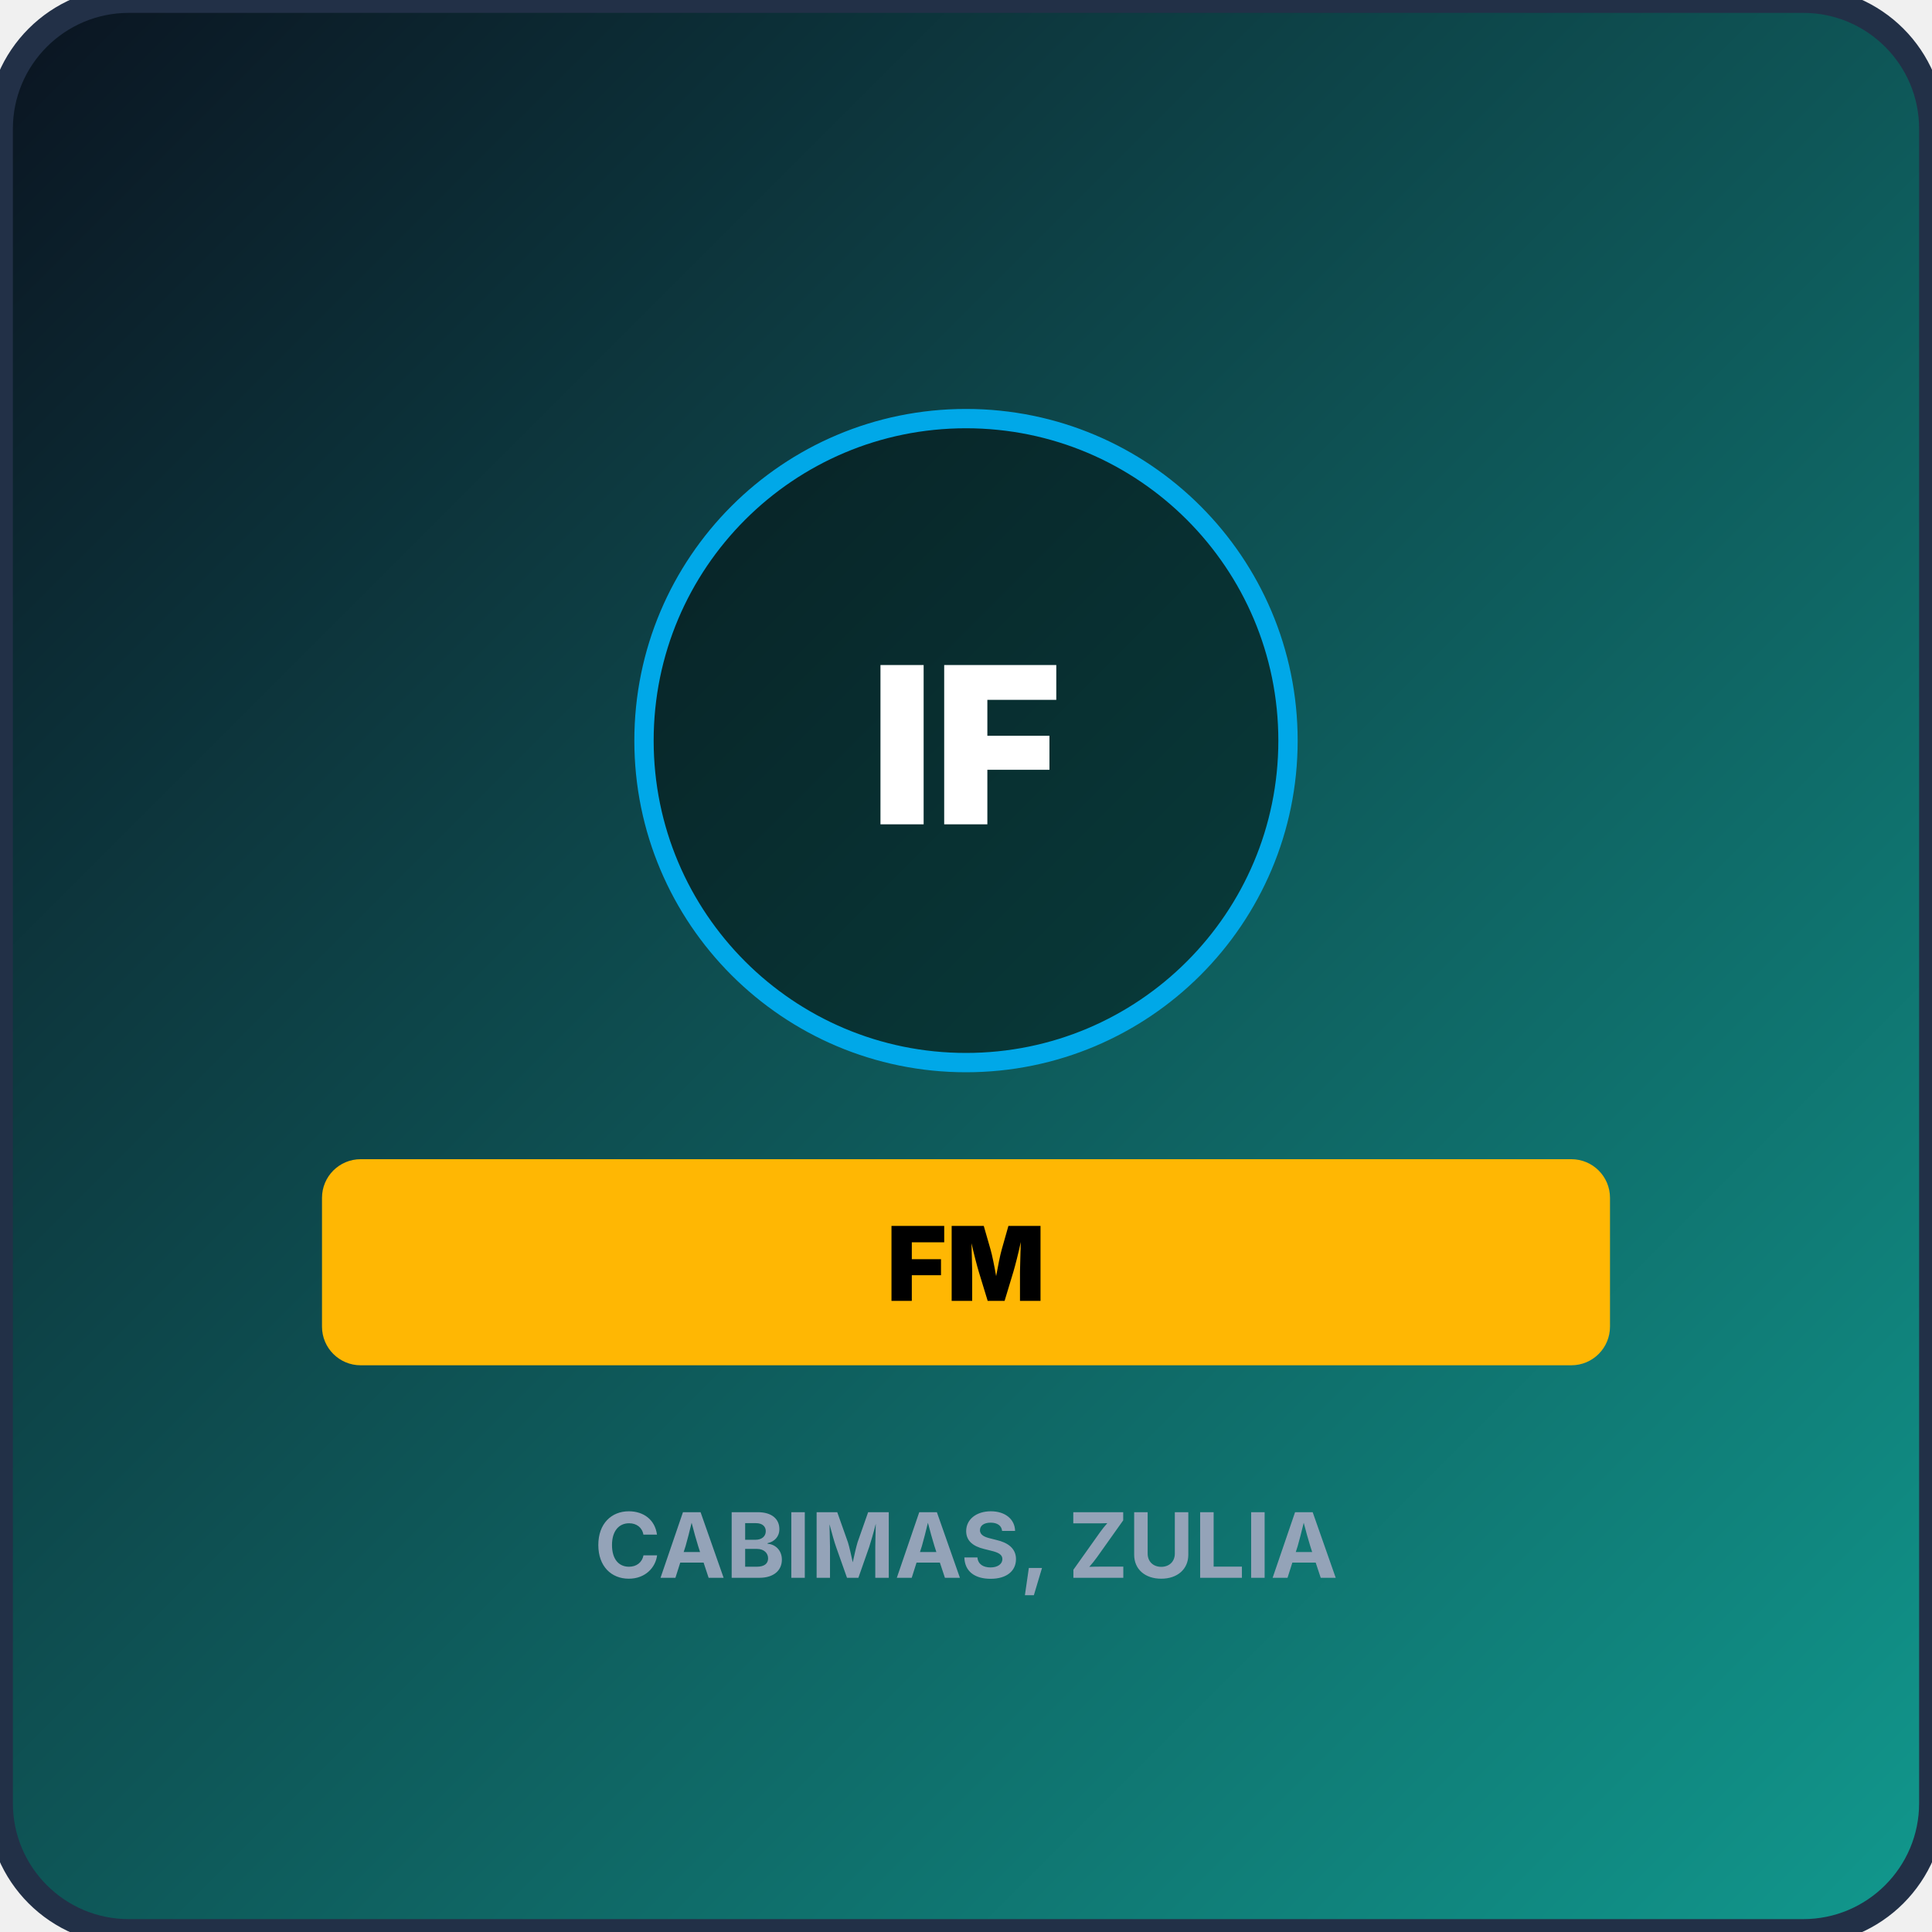
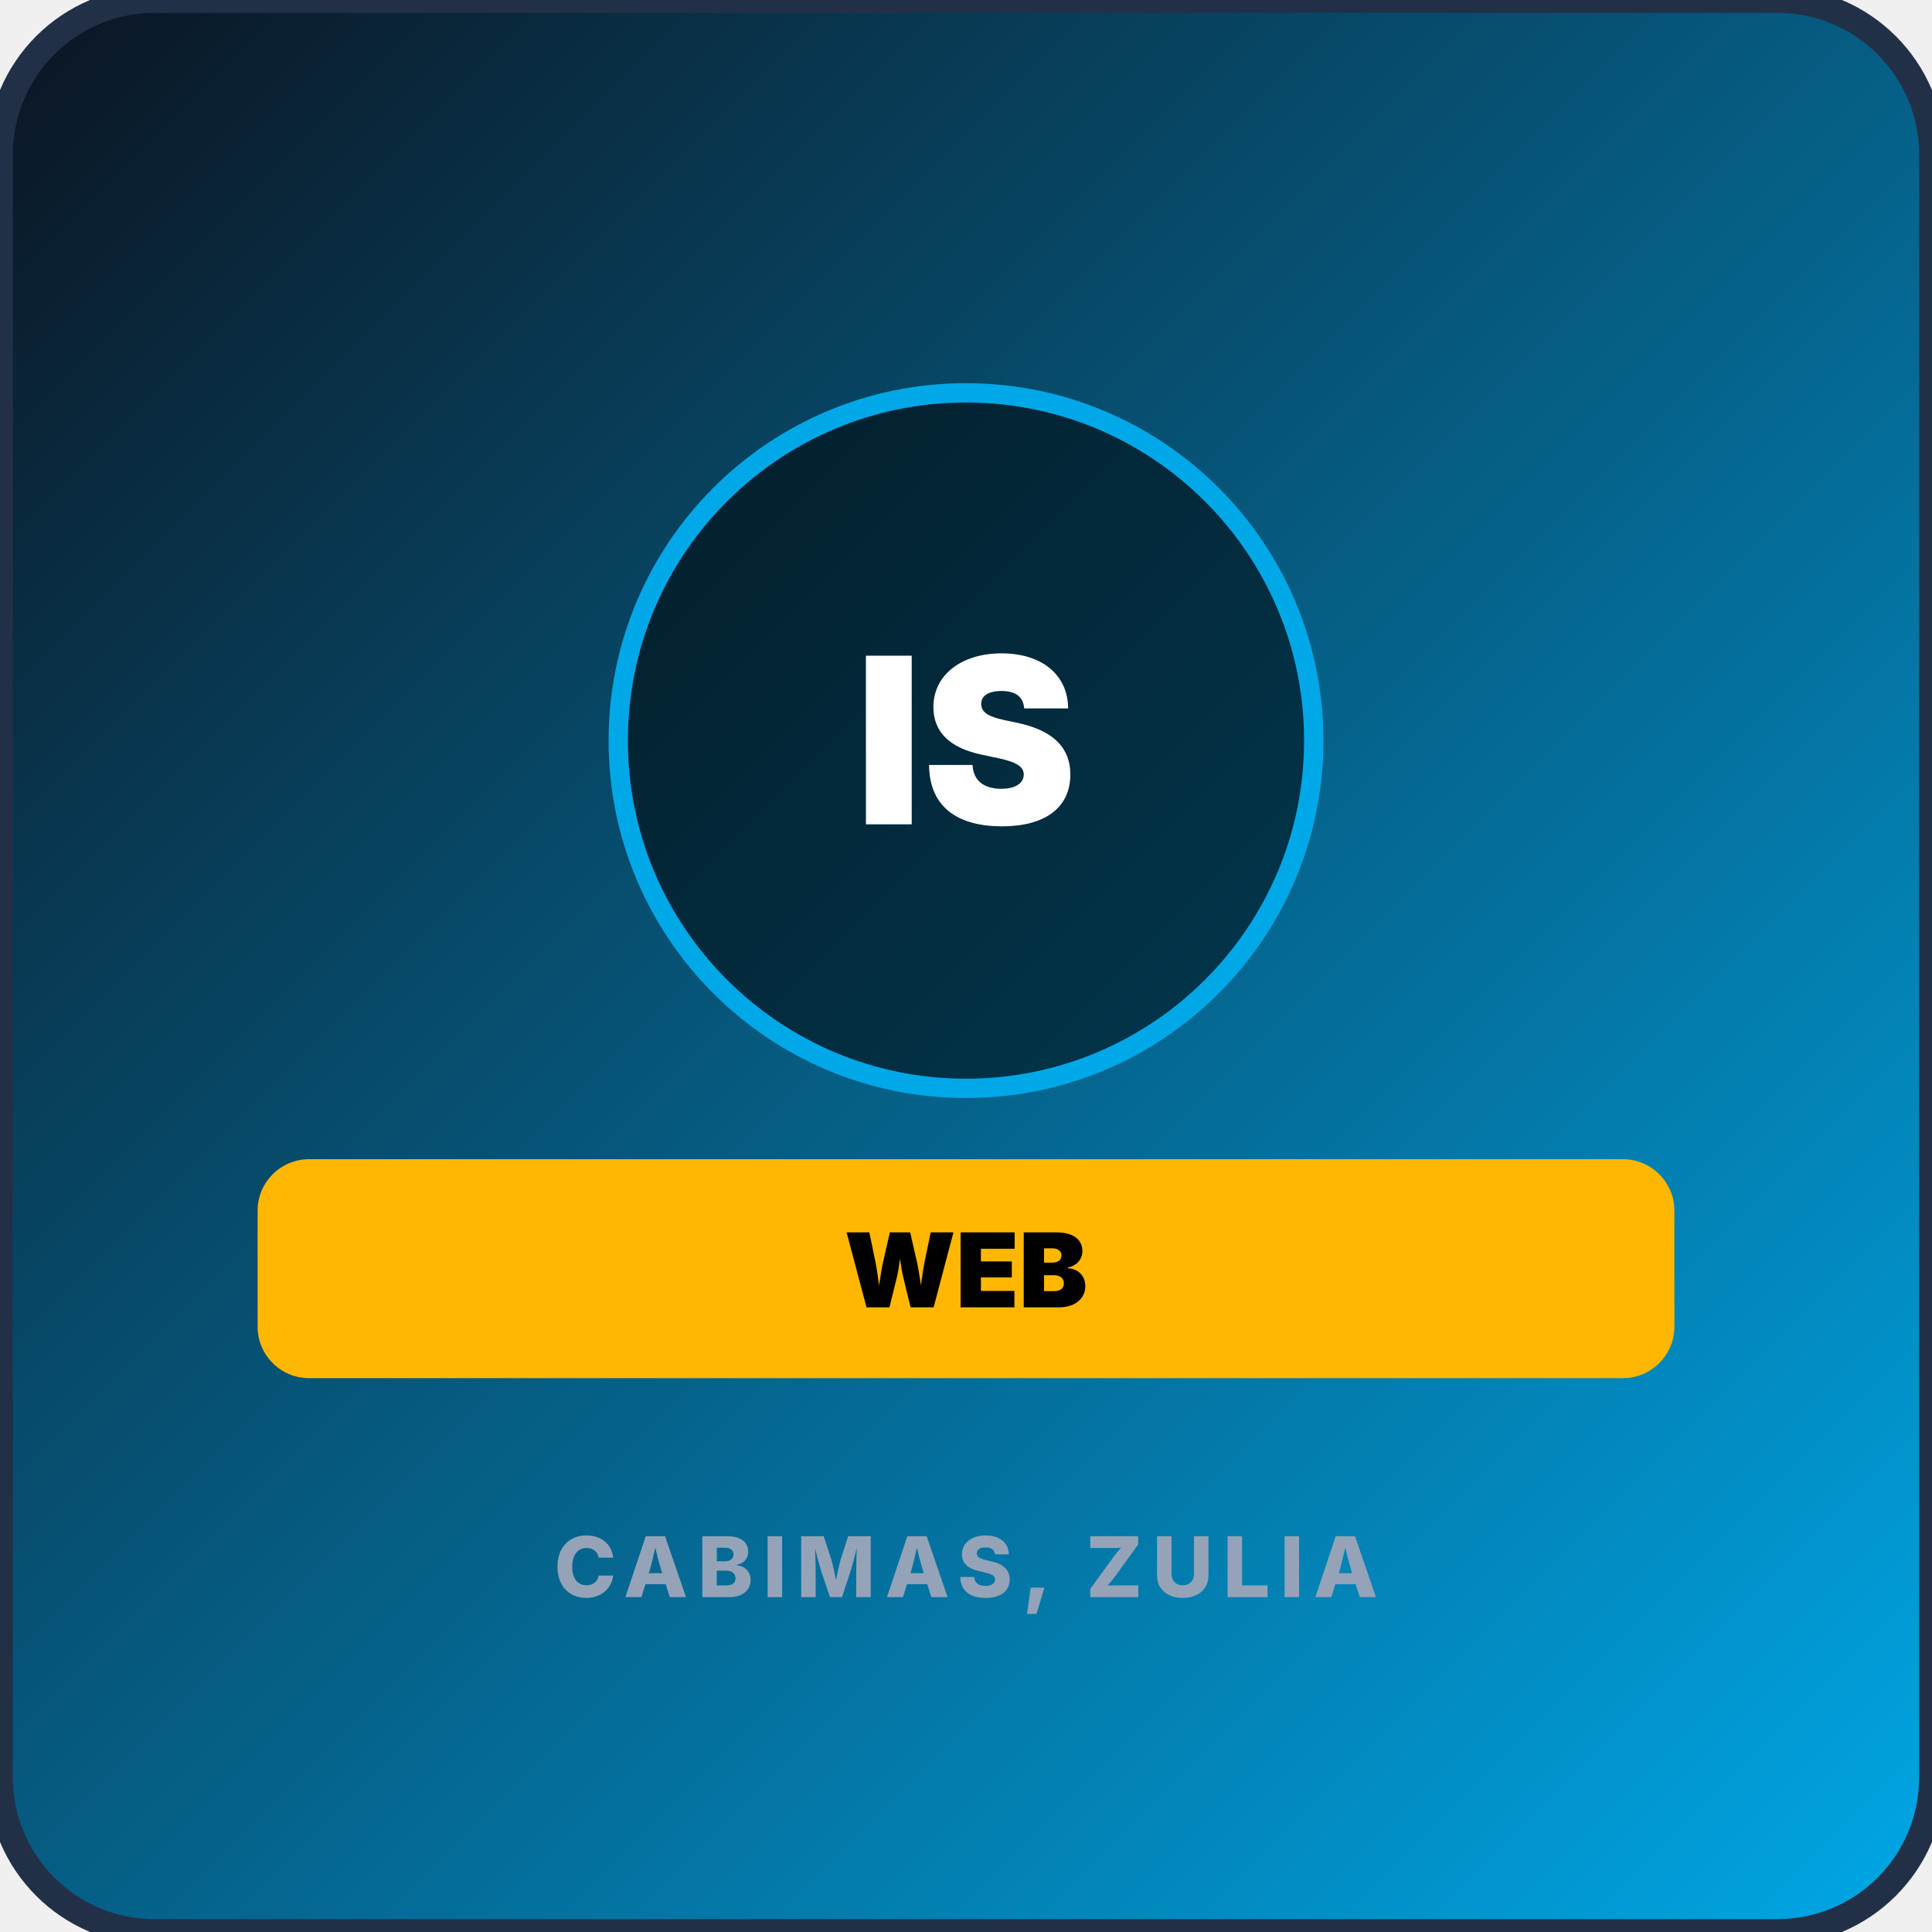
<svg xmlns="http://www.w3.org/2000/svg" viewBox="0 0 300 300" width="300" height="300">
  <defs>
-     <linearGradient id="grad" x1="0%" y1="0%" x2="100%" y2="100%">
+     <linearGradient id="grad_infinita-fm-sin-barreras" x1="0%" y1="0%" x2="100%" y2="100%">
      <stop offset="0%" stop-color="#0b1320" />
-       <stop offset="100%" stop-color="#11998e" />
+       <stop offset="100%" stop-color="#00a8e8" />
    </linearGradient>
  </defs>
-   <rect width="300" height="300" rx="20" fill="url(#grad)" stroke="#223047" stroke-width="4" />
-   <circle cx="150" cy="115" r="50" fill="rgba(0,0,0,0.4)" stroke="#00a8e8" stroke-width="3" />
-   <text x="150" y="128" font-family="-apple-system, BlinkMacSystemFont, sans-serif" font-size="34" font-weight="900" fill="#ffffff" text-anchor="middle">IF</text>
-   <rect x="50" y="180" width="200" height="32" rx="6" fill="#ffb703" />
-   <text x="150" y="202" font-family="-apple-system, BlinkMacSystemFont, sans-serif" font-size="16" font-weight="900" fill="#000000" text-anchor="middle">FM</text>
-   <text x="150" y="245" font-family="-apple-system, BlinkMacSystemFont, sans-serif" font-size="14" font-weight="700" fill="#94a3b8" text-anchor="middle">CABIMAS, ZULIA</text>
+   <rect width="300" height="300" rx="24" fill="url(#grad_infinita-fm-sin-barreras)" stroke="#223047" stroke-width="4" />
+   <circle cx="150" cy="115" r="54" fill="rgba(0,0,0,0.5)" stroke="#00a8e8" stroke-width="3" />
+   <text x="150" y="128" font-family="-apple-system, BlinkMacSystemFont, sans-serif" font-size="36" font-weight="900" fill="#ffffff" text-anchor="middle">IS</text>
+   <rect x="40" y="180" width="220" height="34" rx="8" fill="#ffb703" />
+   <text x="150" y="203" font-family="-apple-system, BlinkMacSystemFont, sans-serif" font-size="16" font-weight="900" fill="#000000" text-anchor="middle">WEB</text>
+   <text x="150" y="248" font-family="-apple-system, BlinkMacSystemFont, sans-serif" font-size="13" font-weight="800" fill="#94a3b8" letter-spacing="1.5" text-anchor="middle">CABIMAS, ZULIA</text>
</svg>
